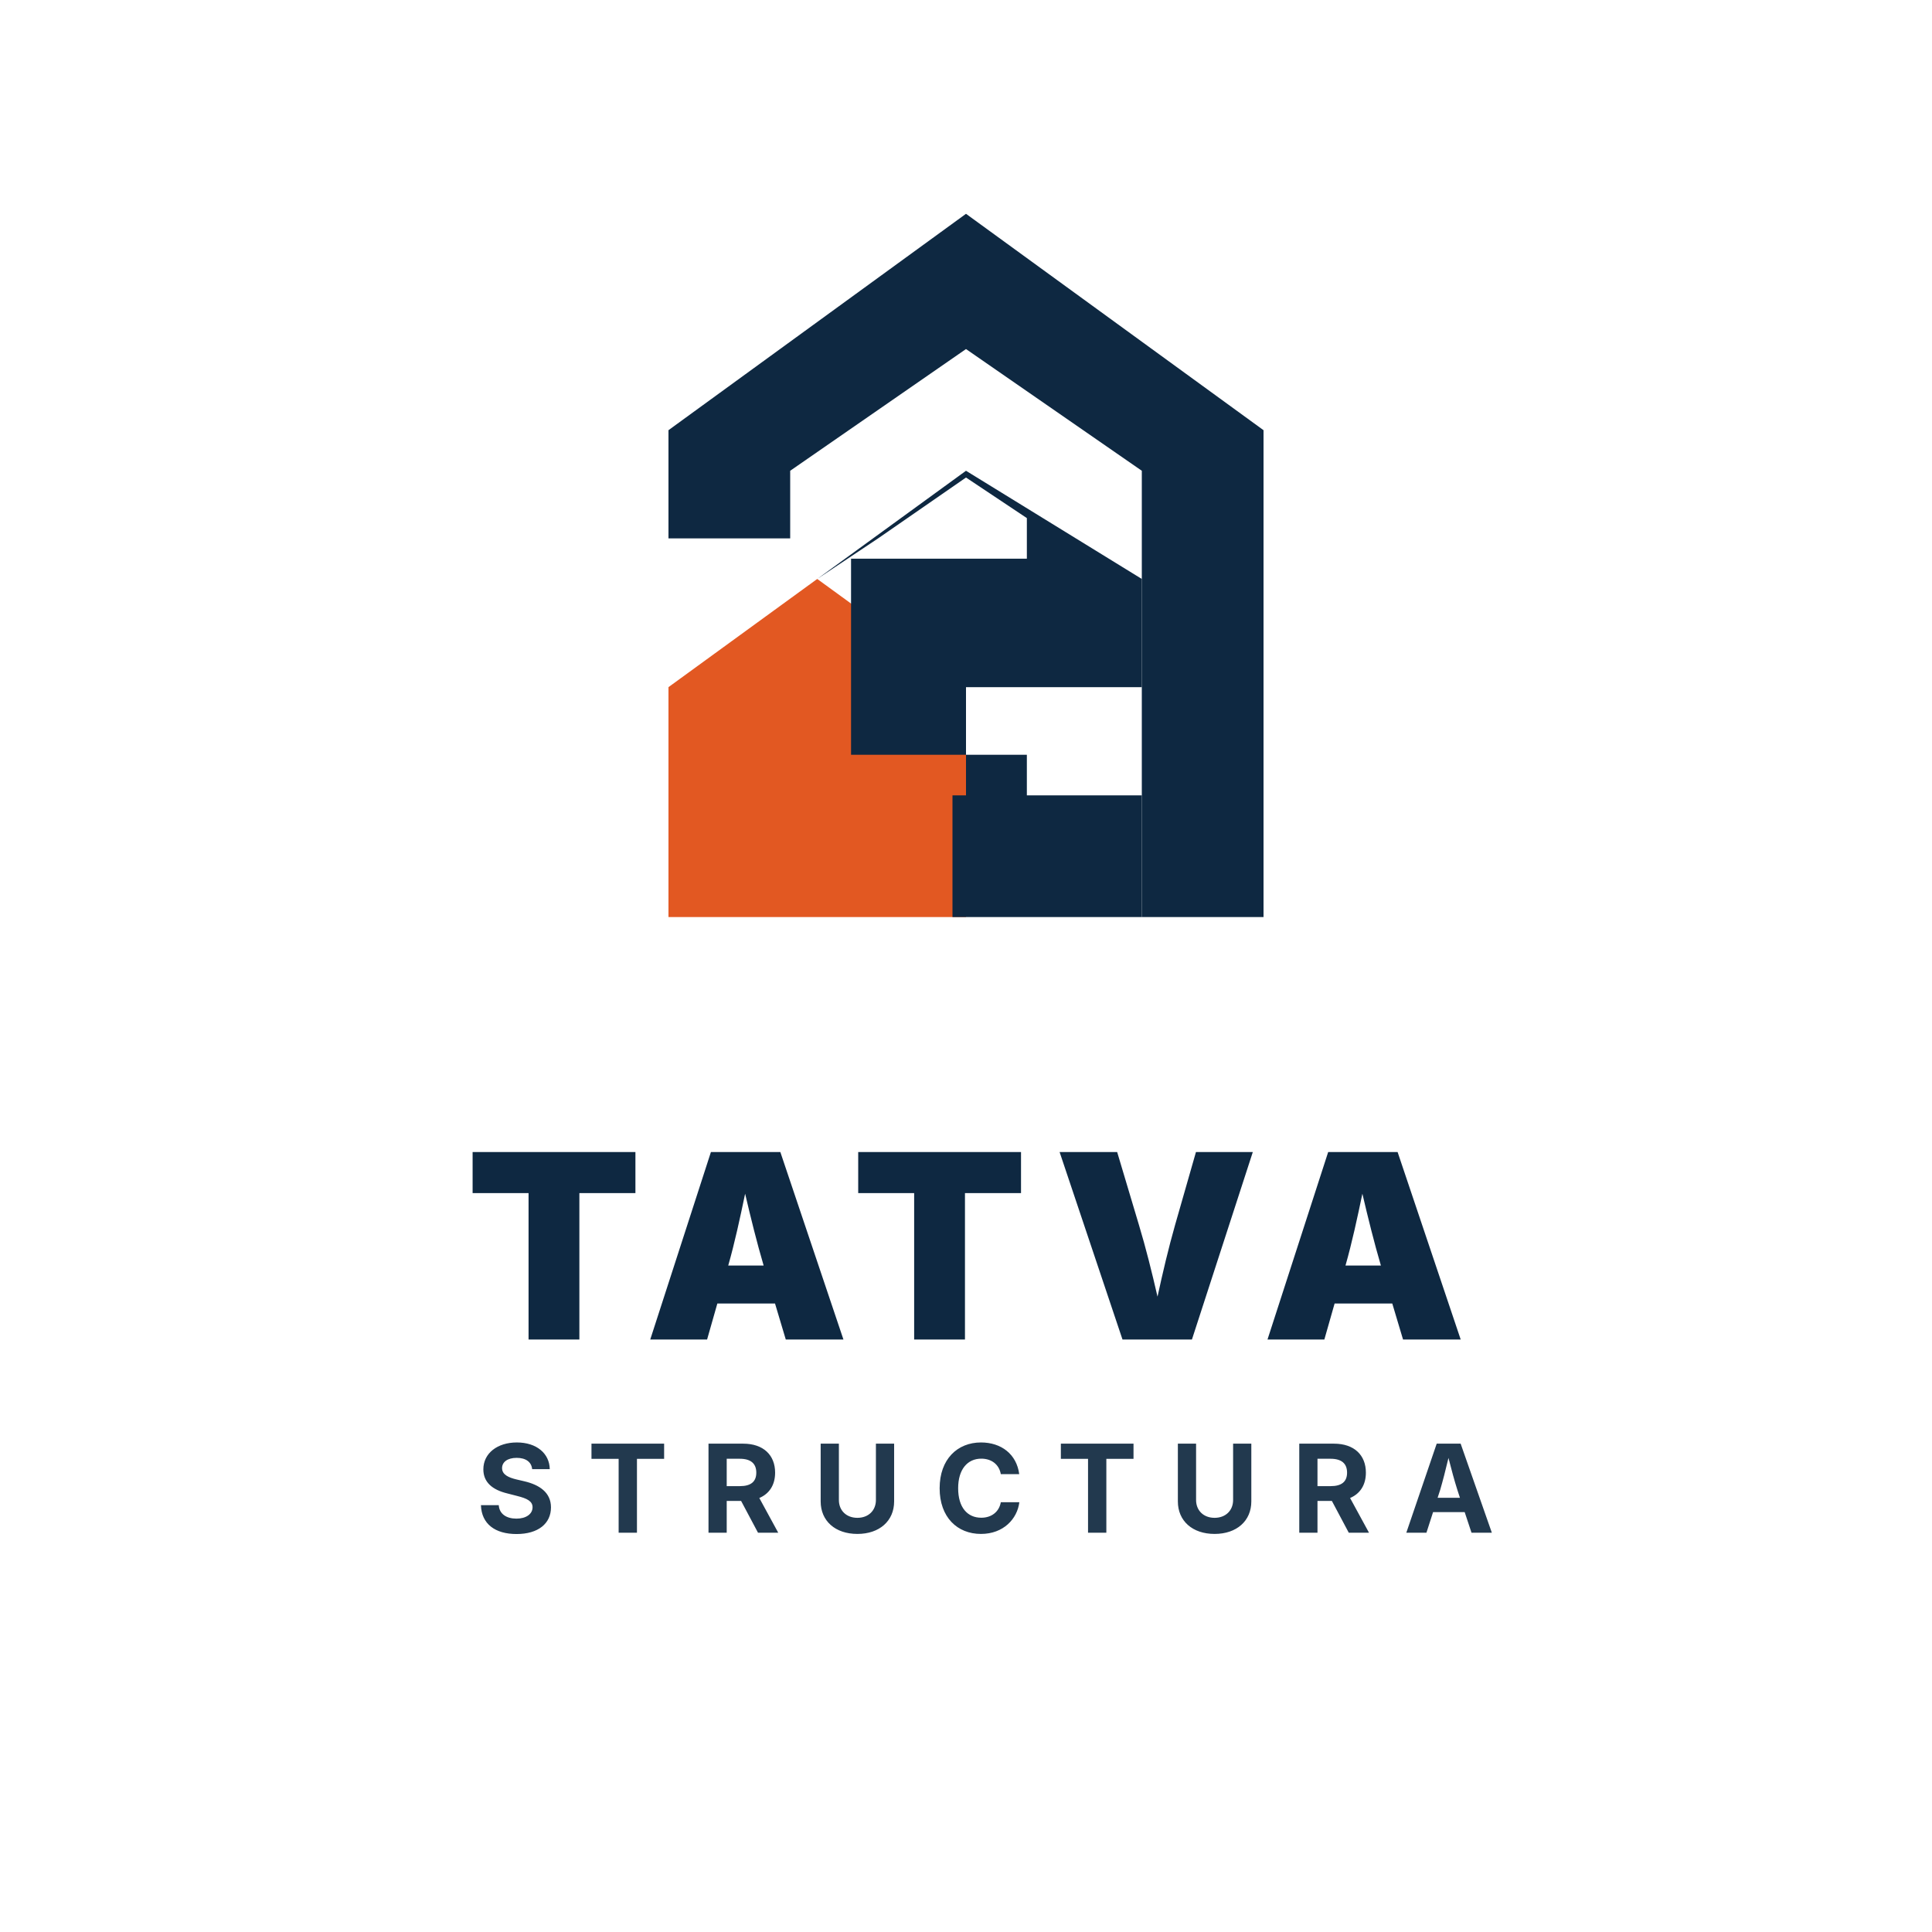
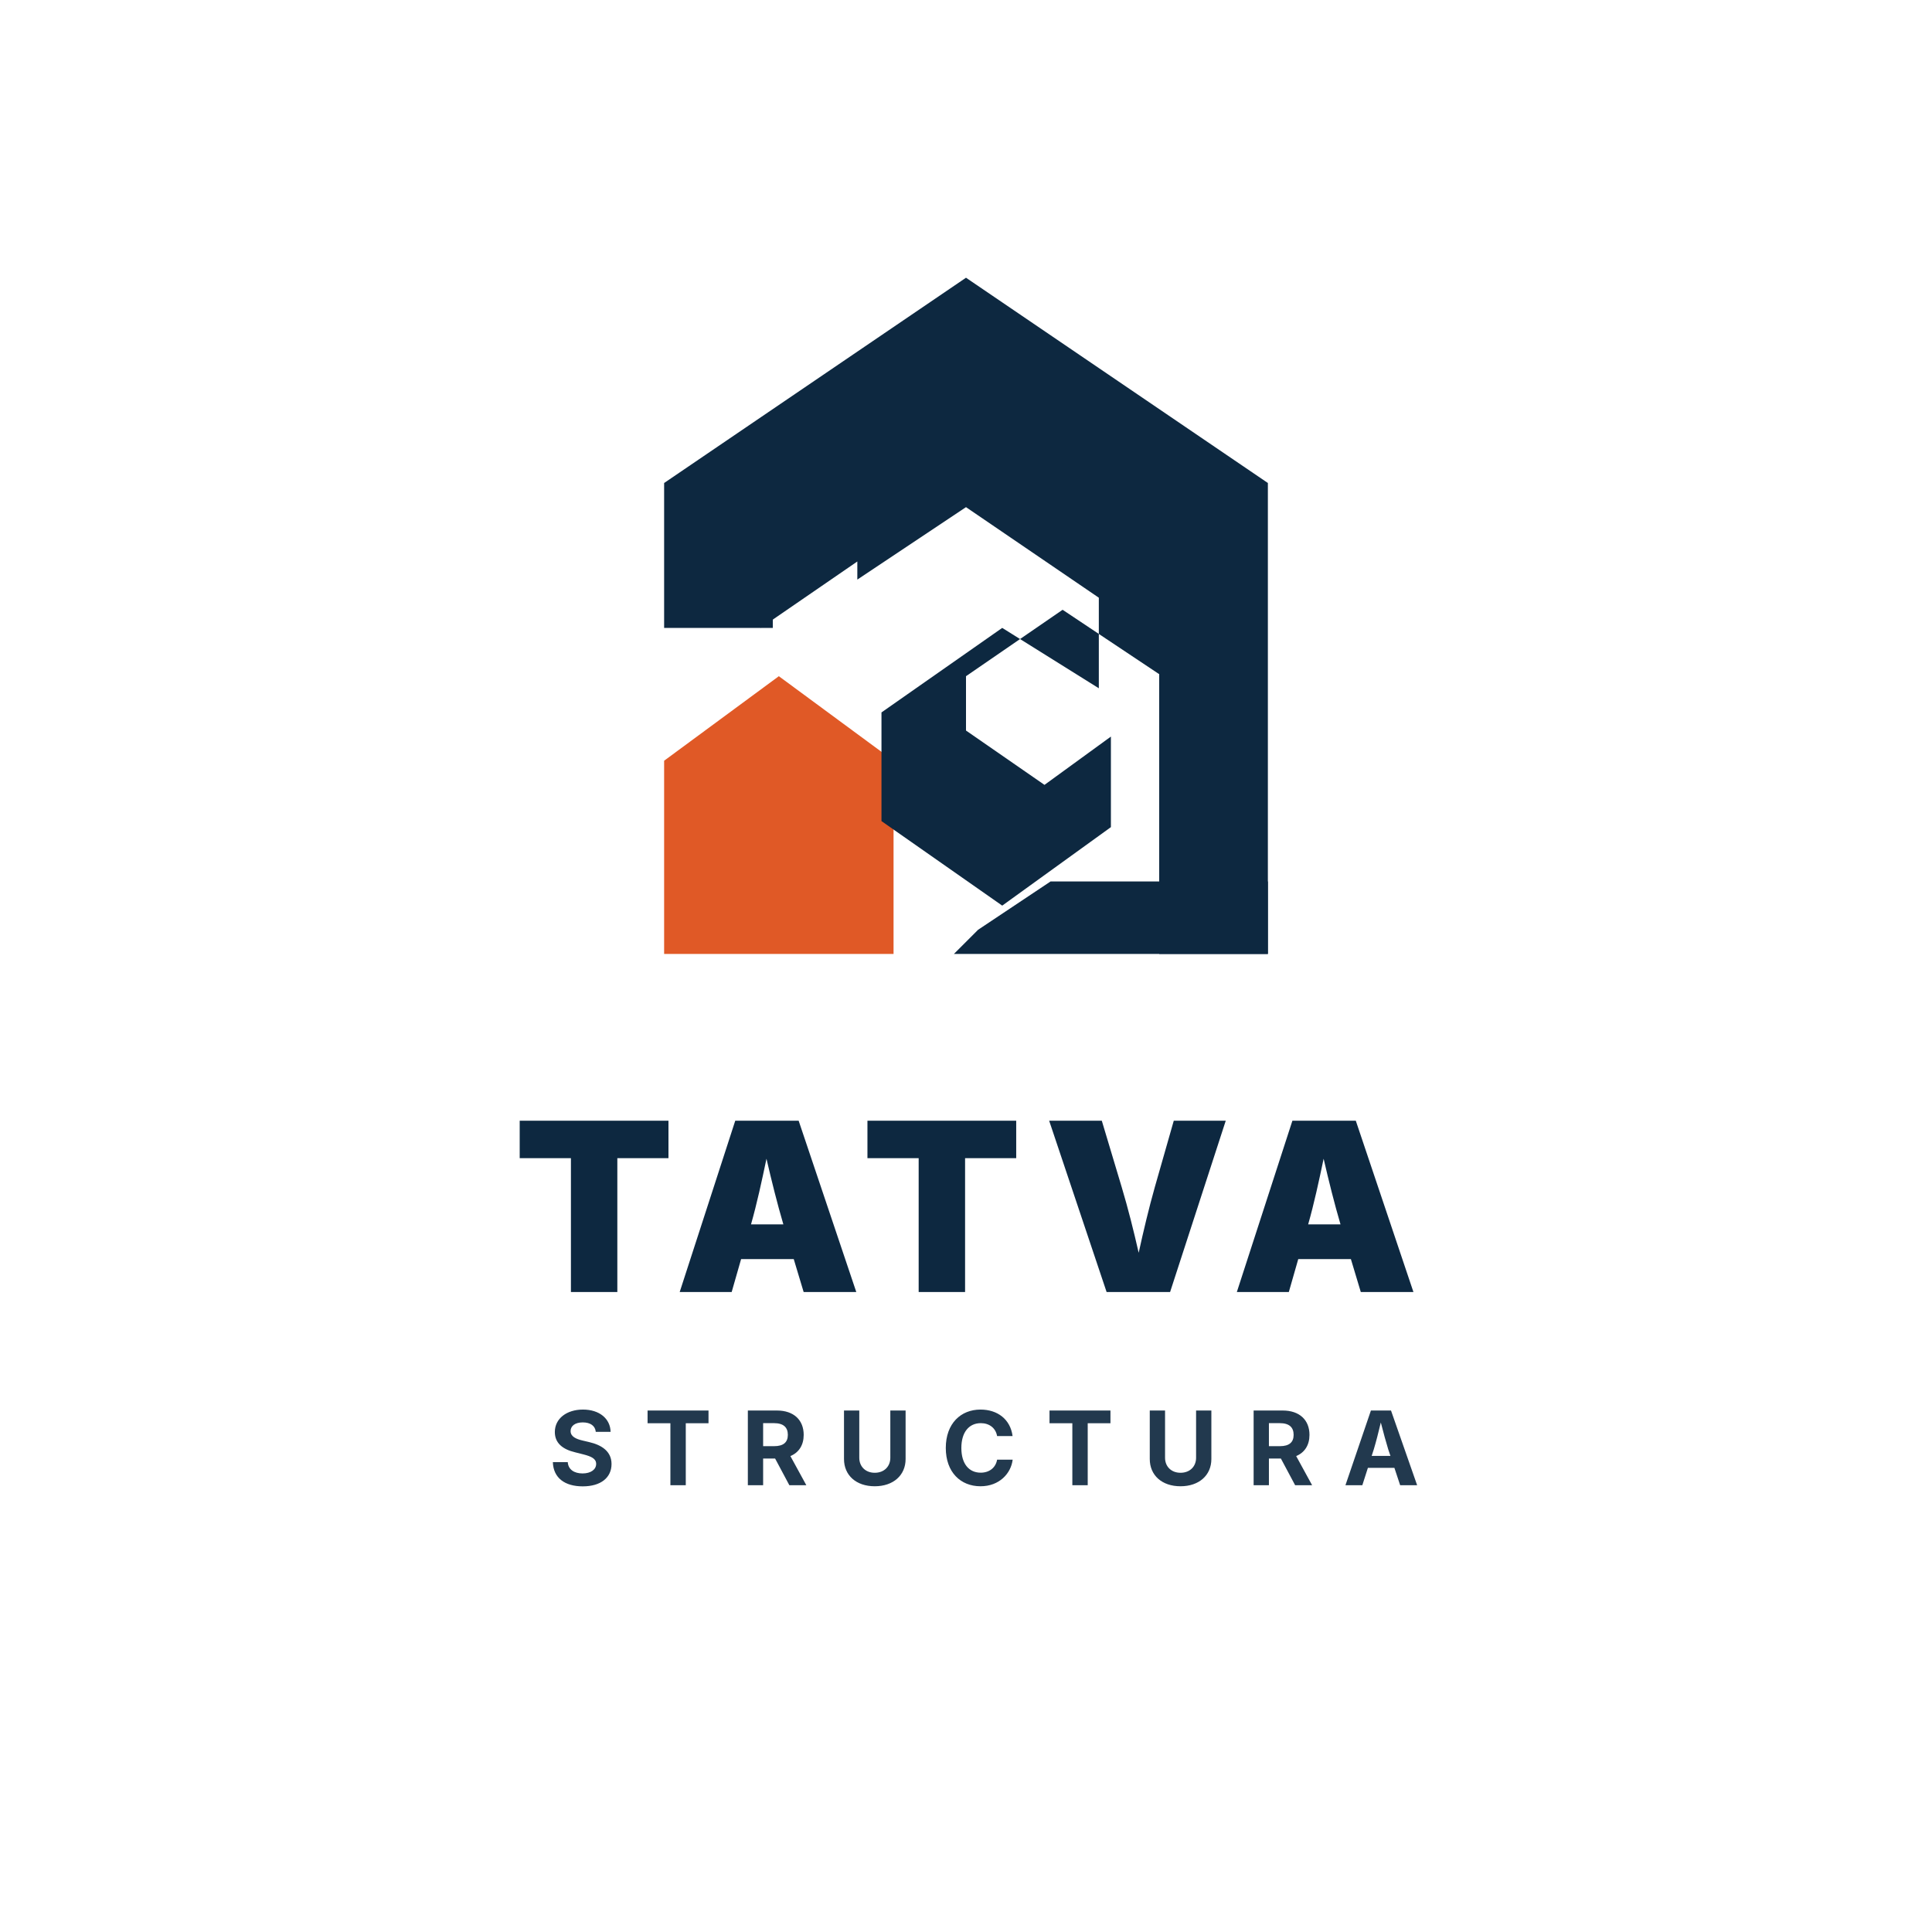
- <svg xmlns="http://www.w3.org/2000/svg" viewBox="0 0 300 300" width="100%" height="100%">
-   <rect width="300" height="300" fill="#FFFFFF" />
-   <g transform="translate(150, 92) scale(1.05)">
-     <polygon points="-44,48 -44,14 -22,-2 0,14 0,48" fill="#E25822" />
-     <path d="         M -44,-8         L -44,-24         L 0,-56         L 44,-24         L 44,48         L 26,48         L 26,-18         L 0,-36         L -26,-18         L -26,-8         Z       " fill="#0E2841" />
-     <path d="         M -22,-2         L 0,-18         L 26,-2         L 26,14         L 0,14         L 0,30         L 26,30         L 26,48         L -2,48         L -2,30         L 9,30         L 9,24         L -17,24         L -17,-5         L 9,-5         L 9,-11         L 0,-17         L -13,-8         Z       " fill="#0E2841" />
+ <svg xmlns="http://www.w3.org/2000/svg" viewBox="0 0 320 320" width="100%" height="100%">
+   <rect width="320" height="320" fill="#FFFFFF" />
+   <g transform="translate(160, 98)">
+     <polygon points="-50,60 -50,28 -31,14 -12,28 -12,60" fill="#E05926" />
+     <path d="M -50,6 L -50,-18 L 0,-52 L 50,-18 L 50,60 L 32,60 L 32,-8 L 0,-29 L -32,-8 L -32,6 Z" fill="#0D2840" />
+     <path d="M -18,-2           L 0,-14           L 22,1           L 22,16           L 6,6           L -14,20           L -14,38           L 6,52           L 24,39           L 24,24           L 13,32           L 0,23           L 0,14           L 16,3           L 34,15           L 34,-9           L 0,-32           L -34,-9           L -34,6           L -18,-5           Z" fill="#0D2840" />
+     <polygon points="-2,60 50,60 50,48 14,48 2,56" fill="#0D2840" />
  </g>
-   <g text-anchor="middle" font-family="'Montserrat', 'Inter', 'Cabinet Grotesk', -apple-system, sans-serif">
-     <text x="150" y="208" font-size="40" font-weight="900" fill="#0E2841" letter-spacing="0.10em">TATVA</text>
-     <text x="153" y="238" font-size="19" font-weight="700" fill="#22394E" letter-spacing="0.26em">STRUCTURA</text>
+   <g text-anchor="middle" font-family="'Montserrat', 'Inter', 'Segoe UI', system-ui, -apple-system, sans-serif">
+     <text x="160" y="214" font-size="39" font-weight="900" fill="#0D2840" letter-spacing="0.09em">TATVA</text>
+     <text x="163" y="246" font-size="17" font-weight="700" fill="#22394E" letter-spacing="0.28em">STRUCTURA</text>
  </g>
</svg>
